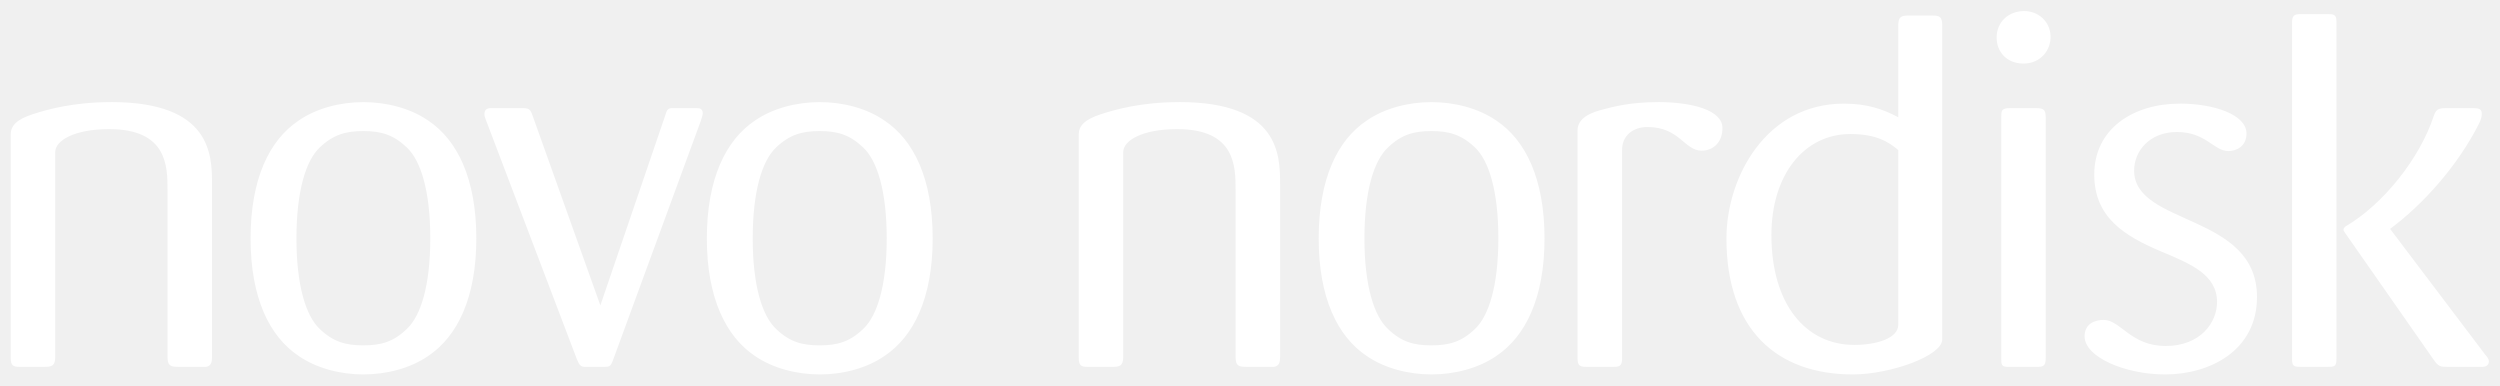
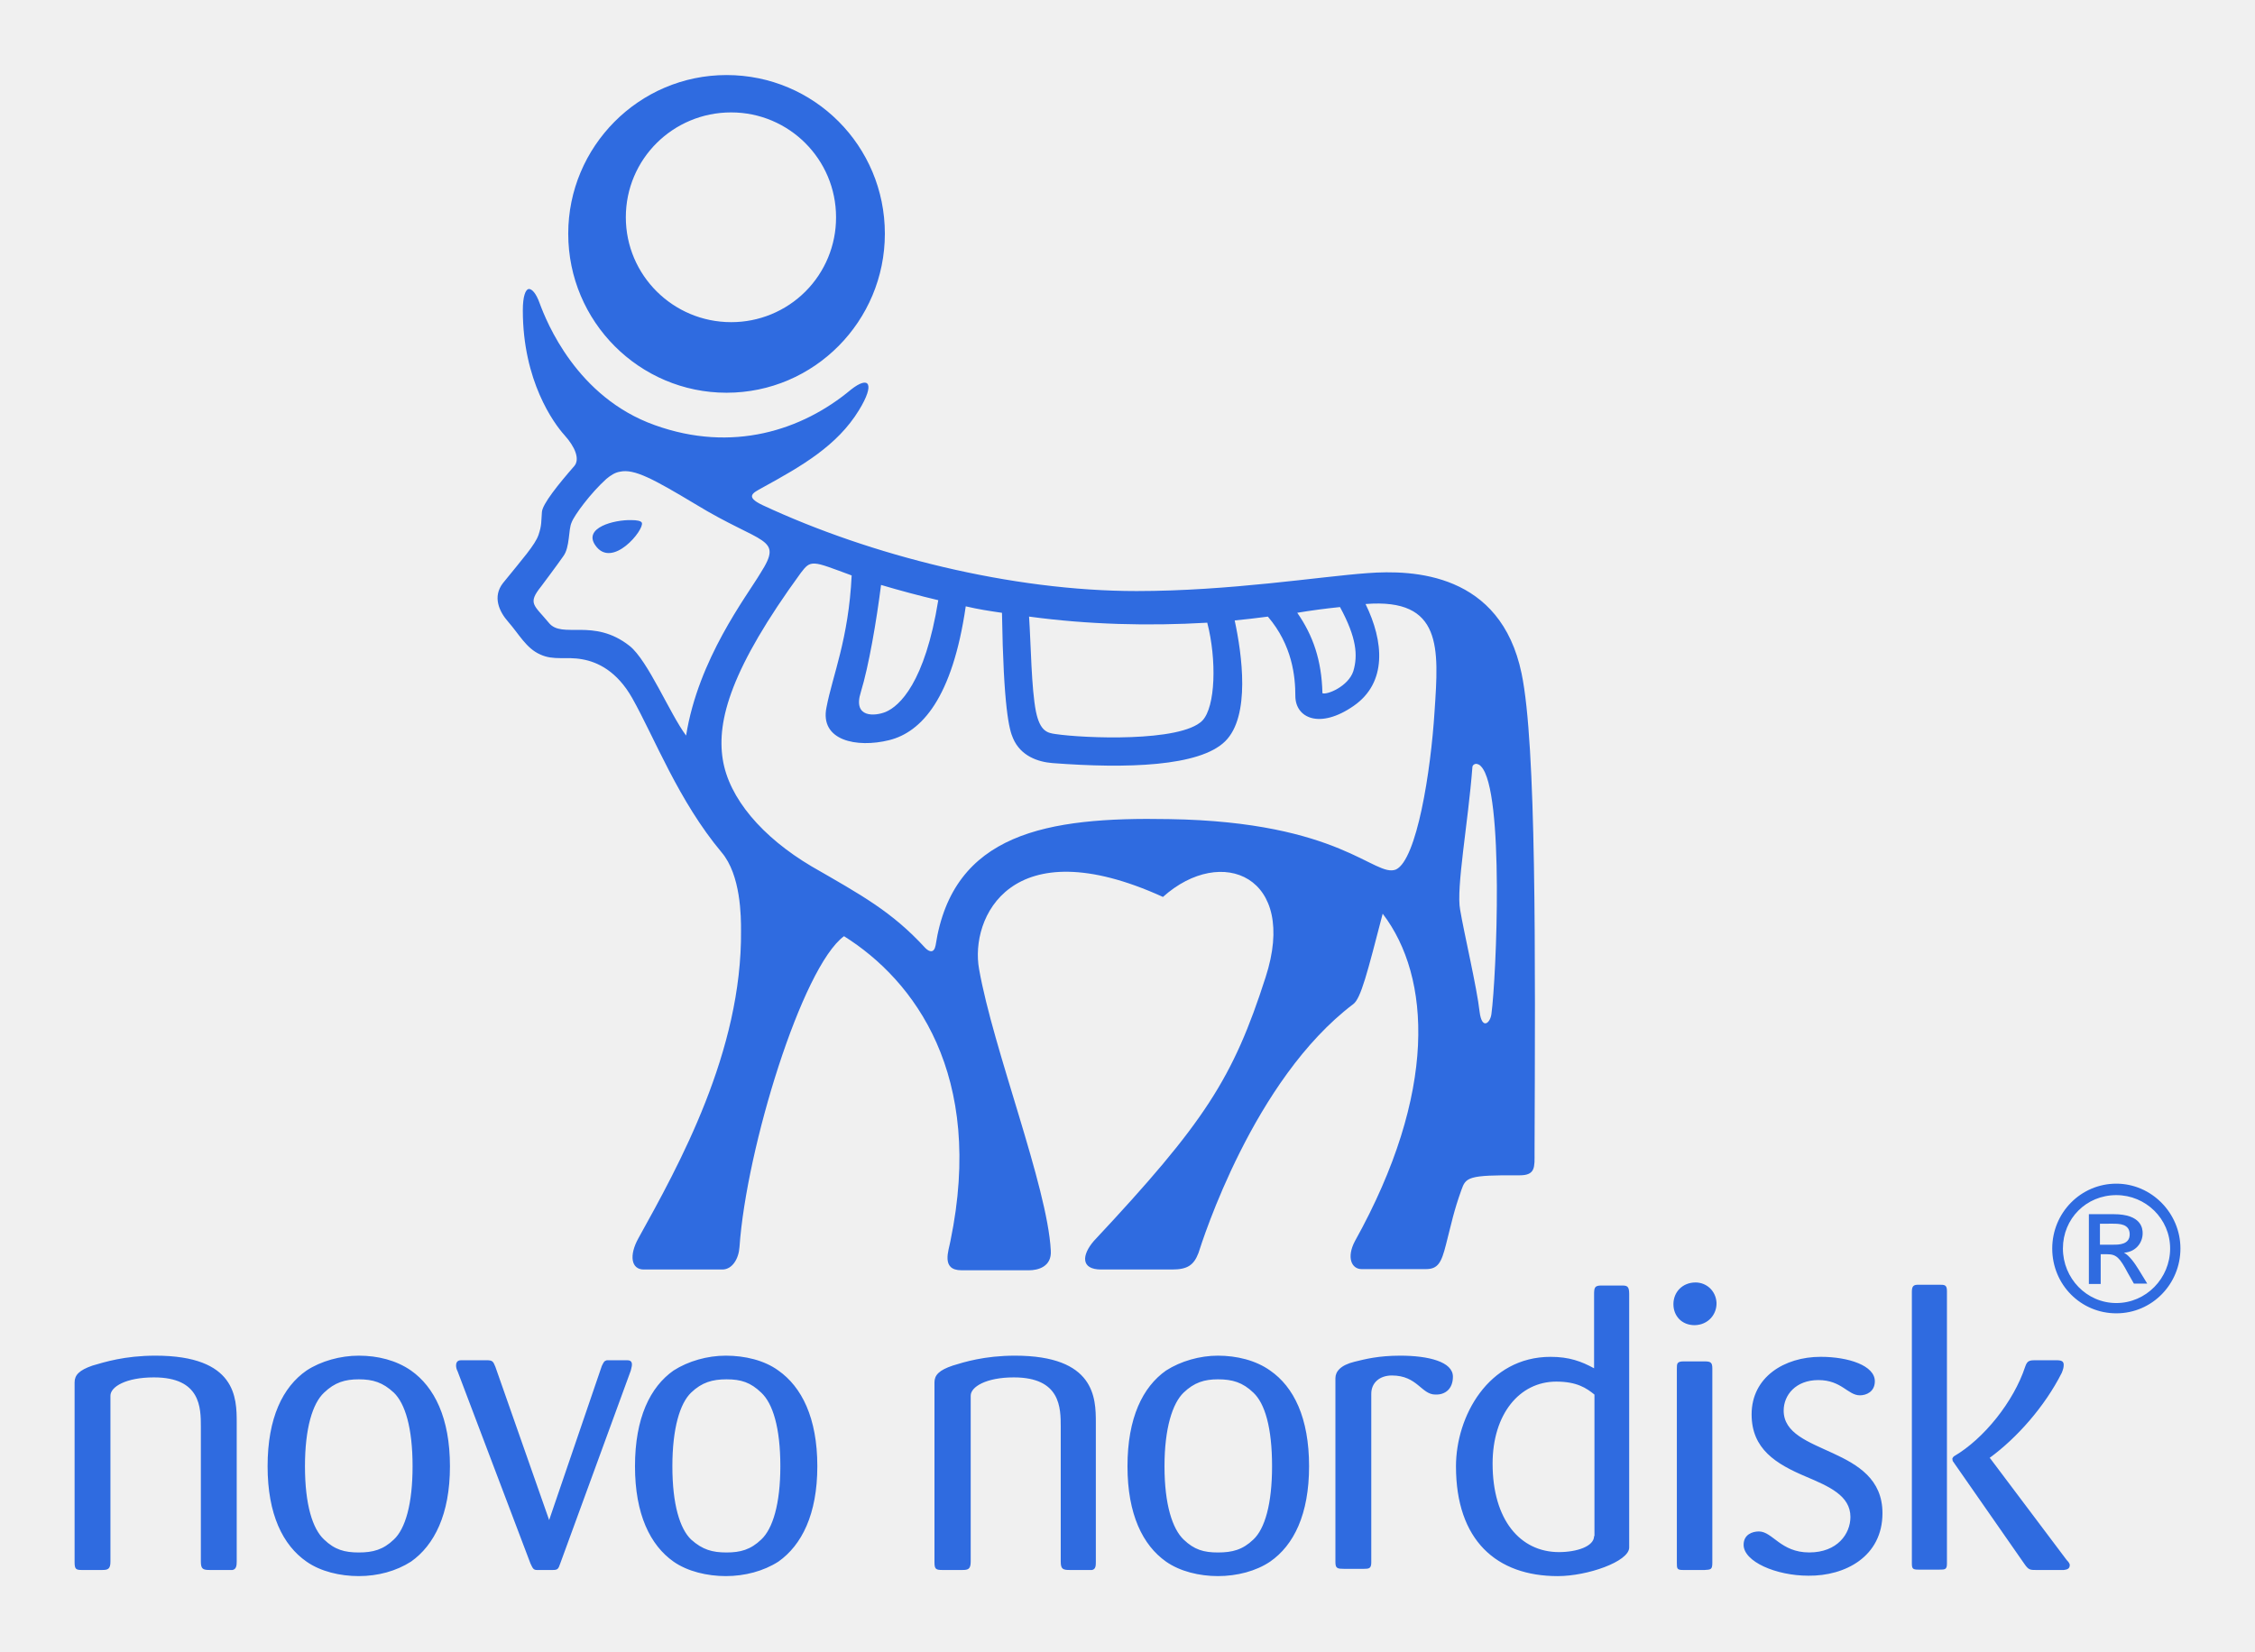
- <svg xmlns="http://www.w3.org/2000/svg" viewBox="-0.26 -0.26 60.71 9.35" width="1024" height="158">
-   <path style="fill:#ffffff;fill-opacity:1" d="m 48.896,0 c -0.388,0 -0.67,0.27 -0.67,0.646 0,0.34 0.243,0.629 0.652,0.629 0.417,0 0.669,-0.328 0.658,-0.666 C 49.524,0.246 49.234,0 48.896,0 Z m 6.711,0.074 c -0.134,0 -0.207,0.024 -0.207,0.195 v 8.178 c 0,0.17 0.037,0.193 0.207,0.193 h 0.641 c 0.171,0 0.23,-6.5e-4 0.23,-0.182 V 0.246 c 0,-0.173 -0.084,-0.172 -0.23,-0.172 z M 46.066,0.109 c -0.203,0 -0.229,0.075 -0.229,0.27 v 2.199 c -0.378,-0.198 -0.753,-0.33 -1.324,-0.33 -1.88,0 -2.848,1.782 -2.848,3.275 0,2.211 1.222,3.301 3.068,3.301 0.908,0 2.172,-0.45 2.172,-0.85 V 0.355 c 0,-0.219 -0.061,-0.246 -0.242,-0.246 z M 2.436,2.211 c -0.922,0 -1.553,0.181 -1.893,0.291 C 0.131,2.634 0,2.792 0,3 v 5.41 c 0,0.208 0.059,0.23 0.229,0.23 h 0.594 c 0.17,0 0.258,-0.023 0.258,-0.242 V 3.426 c 0,-0.281 0.461,-0.559 1.309,-0.559 1.417,0 1.418,0.909 1.418,1.48 v 4.051 c 0,0.219 0.075,0.242 0.27,0.242 h 0.668 c 0.13,-0.023 0.143,-0.134 0.143,-0.242 v -4.188 c 0,-0.713 -0.013,-2 -2.451,-2 z m 6.127,0 c -0.557,0 -1.137,0.147 -1.574,0.451 -0.704,0.472 -1.164,1.405 -1.164,2.861 0,1.444 0.46,2.377 1.164,2.85 0.438,0.303 1.018,0.451 1.574,0.451 0.561,0 1.143,-0.148 1.58,-0.451 0.702,-0.473 1.164,-1.406 1.164,-2.85 0,-1.456 -0.462,-2.389 -1.164,-2.861 C 9.705,2.358 9.123,2.211 8.562,2.211 Z m 11.084,0 c -0.558,0 -1.141,0.147 -1.578,0.451 -0.701,0.472 -1.164,1.405 -1.164,2.861 0,1.444 0.463,2.377 1.164,2.85 0.438,0.303 1.021,0.451 1.578,0.451 0.561,0 1.141,-0.148 1.576,-0.451 0.705,-0.473 1.166,-1.406 1.166,-2.85 0,-1.456 -0.461,-2.389 -1.166,-2.861 -0.436,-0.304 -1.016,-0.451 -1.576,-0.451 z m 8.729,0 c -0.924,0 -1.554,0.181 -1.893,0.291 -0.412,0.132 -0.547,0.29 -0.547,0.498 v 5.41 c 0,0.208 0.059,0.23 0.23,0.23 h 0.594 c 0.168,0 0.256,-0.023 0.256,-0.242 V 3.426 c 0,-0.281 0.459,-0.559 1.311,-0.559 1.417,0 1.418,0.909 1.418,1.48 v 4.051 c 0,0.219 0.072,0.242 0.268,0.242 h 0.668 c 0.132,-0.023 0.145,-0.134 0.145,-0.242 v -4.188 c 0,-0.713 -0.014,-2 -2.449,-2 z m 6.125,0 c -0.555,0 -1.14,0.147 -1.576,0.451 -0.703,0.472 -1.162,1.405 -1.162,2.861 0,1.444 0.459,2.377 1.162,2.85 0.437,0.303 1.022,0.451 1.576,0.451 0.559,0 1.143,-0.148 1.58,-0.451 0.703,-0.473 1.166,-1.406 1.166,-2.85 0,-1.456 -0.463,-2.389 -1.166,-2.861 C 35.642,2.358 35.059,2.211 34.5,2.211 Z m 5.492,0 c -0.655,0 -1.068,0.109 -1.383,0.193 -0.414,0.112 -0.561,0.291 -0.561,0.498 v 5.533 c 0,0.196 0.074,0.205 0.244,0.205 h 0.617 c 0.146,0 0.221,-0.009 0.221,-0.205 V 3.365 c 0,-0.329 0.253,-0.549 0.617,-0.549 0.777,0 0.897,0.574 1.312,0.574 0.28,0 0.508,-0.198 0.508,-0.549 0,-0.438 -0.739,-0.631 -1.576,-0.631 z m 12.676,0.037 c -1.105,0 -2.072,0.595 -2.072,1.723 0,1.043 0.738,1.492 1.623,1.867 0.705,0.294 1.359,0.559 1.359,1.227 0,0.498 -0.401,1.068 -1.248,1.068 -0.851,0 -1.095,-0.633 -1.506,-0.633 -0.205,0 -0.463,0.085 -0.463,0.4 0,0.498 0.974,0.924 1.955,0.924 1.092,0 2.232,-0.582 2.232,-1.881 0,-2.04 -2.984,-1.723 -2.984,-3.07 0,-0.461 0.363,-0.936 1.041,-0.936 0.706,0 0.89,0.463 1.25,0.463 0.184,0 0.438,-0.109 0.438,-0.426 0,-0.459 -0.788,-0.727 -1.625,-0.727 z M 11.674,2.357 c -0.05,0 -0.17,-10e-4 -0.17,0.145 0,0.049 0.02,0.111 0.047,0.172 l 2.195,5.773 c 0.061,0.145 0.087,0.183 0.182,0.193 h 0.475 c 0.145,0 0.169,-0.011 0.23,-0.182 l 2.123,-5.785 c 0.049,-0.146 0.049,-0.171 0.049,-0.193 0,-0.124 -0.097,-0.123 -0.158,-0.123 h -0.605 c -0.086,0.011 -0.109,0.047 -0.145,0.17 l -1.578,4.621 -1.641,-4.596 c -0.06,-0.171 -0.084,-0.195 -0.266,-0.195 z m 36.871,0 c -0.206,0 -0.207,0.07 -0.207,0.229 v 5.838 c 0,0.169 6.4e-4,0.217 0.182,0.217 h 0.656 c 0.181,0 0.242,-0.01 0.242,-0.217 V 2.586 c 0,-0.194 -0.049,-0.229 -0.242,-0.229 z m 10.676,0 c -0.216,0 -0.314,-0.011 -0.377,0.182 -0.339,1.041 -1.235,2.159 -2.145,2.691 -0.035,0.026 -0.049,0.061 -0.049,0.074 0,0.025 0.012,0.049 0.023,0.062 l 2.16,3.092 c 0.122,0.181 0.17,0.182 0.361,0.182 h 0.826 c 0.041,0 0.16,-0.009 0.16,-0.133 0,-0.059 -0.036,-0.098 -0.086,-0.16 L 57.793,5.305 57.779,5.291 c 0.803,-0.593 1.648,-1.539 2.162,-2.559 0.058,-0.121 0.066,-0.169 0.066,-0.242 0,-0.109 -0.061,-0.133 -0.217,-0.133 z M 8.562,2.914 c 0.427,0 0.728,0.085 1.057,0.398 0.34,0.32 0.57,1.057 0.57,2.211 0,1.141 -0.23,1.879 -0.57,2.197 -0.328,0.316 -0.63,0.398 -1.057,0.398 -0.422,0 -0.728,-0.082 -1.057,-0.398 -0.338,-0.318 -0.566,-1.056 -0.566,-2.197 0,-1.154 0.228,-1.891 0.566,-2.211 0.329,-0.313 0.635,-0.398 1.057,-0.398 z m 11.082,0 c 0.425,0 0.728,0.085 1.057,0.398 0.341,0.32 0.572,1.057 0.572,2.211 0,1.141 -0.231,1.879 -0.572,2.197 -0.329,0.316 -0.632,0.398 -1.057,0.398 -0.423,0 -0.728,-0.082 -1.057,-0.398 -0.339,-0.318 -0.568,-1.056 -0.568,-2.197 0,-1.154 0.229,-1.891 0.568,-2.211 0.329,-0.313 0.634,-0.398 1.057,-0.398 z m 14.855,0 c 0.426,0 0.73,0.085 1.059,0.398 0.338,0.32 0.568,1.057 0.568,2.211 0,1.141 -0.23,1.879 -0.568,2.197 -0.328,0.316 -0.633,0.398 -1.059,0.398 -0.423,0 -0.728,-0.082 -1.053,-0.398 -0.342,-0.318 -0.572,-1.056 -0.572,-2.197 0,-1.154 0.23,-1.891 0.572,-2.211 0.325,-0.313 0.63,-0.398 1.053,-0.398 z m 10.174,0.072 c 0.633,0 0.933,0.193 1.164,0.389 v 4.246 c 0,0.317 -0.509,0.486 -1.068,0.486 -1.175,0 -2.012,-0.983 -2.012,-2.668 0,-1.47 0.8,-2.453 1.916,-2.453 z" />
+ <svg xmlns="http://www.w3.org/2000/svg" viewBox="0.127 0.0 150.0 110.0" width="369.504" height="270.633">
+   <path fill="#2F6BE0" d="M106.684 85.641h1.347c.356 0 .509.025.509.559v16.895c0 .941-2.795 1.906-4.752 1.906-4.091 0-6.784-2.388-6.784-7.316 0-3.303 2.135-7.292 6.302-7.292 1.244 0 2.058.305 2.896.763v-4.879c-.001-.484.025-.636.482-.636zm-25.536 4.674c1.245 0 2.516.305 3.48.991 1.576 1.092 2.592 3.15 2.592 6.377 0 3.201-1.016 5.258-2.592 6.352-.939.635-2.21.965-3.48.965-1.22 0-2.516-.305-3.455-.965-1.551-1.094-2.567-3.15-2.567-6.352 0-3.227 1.016-5.285 2.567-6.377.991-.635 2.261-.991 3.455-.991zm-32.776 0c1.27 0 2.565.305 3.505.991 1.55 1.092 2.592 3.15 2.592 6.377 0 3.201-1.042 5.258-2.592 6.352-.99.635-2.235.965-3.505.965-1.22 0-2.541-.305-3.481-.965-1.55-1.094-2.566-3.15-2.566-6.352 0-3.227 1.016-5.285 2.566-6.377.991-.635 2.261-.991 3.481-.991zm-24.443 0c1.27 0 2.489.305 3.48.991 1.55 1.092 2.592 3.15 2.592 6.377 0 3.201-1.042 5.258-2.592 6.352-.991.635-2.21.965-3.48.965-1.246 0-2.541-.305-3.481-.965-1.576-1.094-2.592-3.15-2.592-6.352 0-3.227 1.016-5.285 2.592-6.377.966-.635 2.261-.991 3.481-.991zm88.243.381h1.397c.407 0 .509.076.509.483v12.932c0 .457-.102.457-.509.482h-1.448c-.406 0-.406-.102-.406-.482V91.179c0-.33 0-.483.457-.483zm23.58-.076h1.244c.355 0 .483.076.483.305 0 .153-.026.28-.128.534-1.143 2.261-2.998 4.344-4.803 5.664l.051.053 5.082 6.758c.102.102.203.228.203.329 0 .306-.278.306-.405.331h-1.804c-.434 0-.535 0-.814-.407l-4.775-6.858c0-.051-.025-.127-.025-.152 0 0 .025-.078.102-.154 2.006-1.168 3.988-3.657 4.75-5.97.151-.458.329-.433.839-.433zm-104.988 0h1.652c.406 0 .457.051.609.432l3.583 10.214 3.507-10.265c.127-.254.152-.33.33-.381h1.322c.127 0 .355 0 .355.279 0 .076 0 .102-.076.407l-4.7 12.855c-.127.381-.178.432-.509.432h-1.042c-.229 0-.279-.102-.432-.432L30.51 91.356a.855.855 0 0 1-.102-.382c0-.354.254-.354.356-.354zm90.529-.228c1.855 0 3.608.584 3.608 1.626 0 .711-.583.939-.991.939-.813 0-1.219-1.016-2.77-1.016-1.523 0-2.311 1.016-2.311 2.032 0 3.023 6.58 2.287 6.58 6.835 0 2.896-2.49 4.191-4.93 4.166-2.16 0-4.318-.939-4.318-2.059 0-.686.583-.889 1.016-.889.914 0 1.447 1.398 3.354 1.398 1.88 0 2.744-1.246 2.744-2.363 0-1.423-1.422-2.033-2.973-2.693-1.982-.838-3.608-1.829-3.608-4.141 0-2.489 2.187-3.835 4.599-3.835zm-27.999-.077c1.88 0 3.506.406 3.506 1.397 0 .813-.508 1.219-1.169 1.193-.939 0-1.193-1.27-2.896-1.27-.813 0-1.372.482-1.372 1.219v11.23c0 .406-.152.432-.482.432h-1.347c-.406 0-.559-.025-.559-.432V91.813c0-.432.33-.864 1.27-1.093.711-.176 1.601-.405 3.049-.405zm-12.146 1.576c-.889 0-1.575.203-2.287.889-.736.712-1.27 2.363-1.27 4.904 0 2.566.533 4.166 1.27 4.878.712.685 1.348.864 2.287.864.966 0 1.651-.18 2.363-.864.762-.712 1.244-2.364 1.244-4.878 0-2.592-.482-4.192-1.244-4.904-.711-.686-1.397-.889-2.363-.889zm-13.517-1.576c5.336 0 5.387 2.82 5.387 4.446v9.273c0 .253 0 .508-.254.559H71.29c-.457 0-.61-.051-.61-.559v-8.969c0-1.271 0-3.303-3.125-3.303-1.854 0-2.871.635-2.871 1.219v11.053c0 .508-.177.559-.559.559h-1.321c-.432 0-.533-.051-.533-.508V92.093c0-.482.305-.813 1.219-1.118.737-.228 2.109-.66 4.141-.66zm-19.208 1.576c-.94 0-1.652.203-2.363.889-.737.712-1.245 2.363-1.245 4.904 0 2.566.508 4.166 1.245 4.878.762.685 1.423.864 2.363.864.915 0 1.6-.18 2.312-.864.763-.712 1.271-2.364 1.271-4.878 0-2.592-.508-4.192-1.271-4.904-.712-.686-1.347-.889-2.312-.889zm-24.494 0c-.915 0-1.601.203-2.313.889-.763.712-1.271 2.363-1.271 4.904 0 2.566.508 4.166 1.271 4.878.711.685 1.372.864 2.313.864.94 0 1.625-.18 2.337-.864.763-.712 1.246-2.364 1.246-4.878 0-2.592-.508-4.192-1.246-4.904-.737-.686-1.397-.889-2.337-.889zm-13.543-1.576c5.387 0 5.413 2.82 5.413 4.446v9.273c0 .253-.025.508-.279.559h-1.5c-.457 0-.609-.051-.609-.559v-8.969c0-1.271 0-3.303-3.126-3.303-1.88 0-2.896.635-2.896 1.219v11.053c0 .508-.177.559-.558.559H5.484c-.381 0-.482-.051-.482-.508V92.093c0-.482.305-.813 1.194-1.118.786-.228 2.132-.66 4.19-.66zm93.3 1.728c-2.465 0-4.243 2.186-4.243 5.463 0 3.734 1.829 5.895 4.421 5.895 1.194 0 2.338-.383 2.338-1.067h.025v-9.427c-.534-.432-1.169-.864-2.541-.864zm24.112-6.453h1.423c.305 0 .482 0 .482.406v18.19c0 .382-.152.382-.482.382h-1.423c-.354 0-.431-.051-.431-.406V86.047c0-.406.153-.457.431-.457zm-14.839-.152c.712 0 1.348.533 1.398 1.346.025.763-.534 1.475-1.449 1.5-.889 0-1.422-.636-1.422-1.398 0-.814.61-1.448 1.473-1.448zm28.025-6.582c2.339 0 4.27 1.956 4.27 4.319s-1.88 4.319-4.27 4.319c-2.361 0-4.268-1.905-4.268-4.319.001-2.388 1.907-4.319 4.268-4.319zm0 .763c-2.006 0-3.557 1.568-3.557 3.557 0 1.982 1.576 3.633 3.557 3.633 1.982 0 3.584-1.65 3.584-3.633 0-1.982-1.627-3.557-3.584-3.557zm-1.828 1.27h1.65c1.871 0 1.932.974 1.932 1.271 0 .644-.467 1.246-1.244 1.295.352.182.711.687.99 1.144l.559.915h-.889l-.406-.712c-.535-1.017-.764-1.245-1.372-1.245h-.433v1.982h-.787v-4.65zm.737.635v1.397h.914c.33 0 1.068 0 1.068-.686 0-.712-.713-.712-1.145-.712l-.837.001zM35.236 19.253c.229-.025.508.305.737.94.457 1.244 2.464 6.275 7.673 8.13 5.158 1.854 9.807.355 13.06-2.363 1.219-.966 1.625-.406.533 1.372-1.448 2.363-3.786 3.709-6.479 5.184-.533.305-1.168.559.076 1.143 7.191 3.354 16.567 5.717 24.9 5.717 6.199 0 12.196-.965 15.372-1.194 3.049-.229 8.868-.025 10.265 6.683.991 4.751.915 18.647.864 31.936 0 .939.076 1.499-.991 1.499-3.455-.025-3.582.127-3.887.991-.509 1.422-.636 2.134-1.017 3.607-.306 1.22-.534 1.651-1.347 1.651h-4.269c-.687 0-1.017-.788-.458-1.854 5.514-9.909 5.082-17.607 1.855-21.824-1.017 3.912-1.448 5.64-1.957 6.021-6.656 5.03-10.035 15.727-10.315 16.59-.305.788-.712 1.093-1.753 1.093h-4.727c-1.372 0-1.295-.966-.482-1.905 7.394-7.902 9.274-10.849 11.433-17.557 2.186-6.732-2.922-8.867-6.834-5.359-10.164-4.625-12.857 1.422-12.247 4.801.94 5.361 4.548 14.457 4.777 18.75.076 1.093-.864 1.321-1.449 1.321h-4.498c-1.397 0-.838-1.347-.736-1.956 2.287-11.053-2.389-17.354-7.089-20.301-2.795 2.059-6.504 14.127-6.961 20.707-.051.787-.483 1.499-1.144 1.499h-5.233c-.839 0-.991-.94-.355-2.083 2.692-4.854 6.911-12.449 6.834-20.504 0-.889 0-3.684-1.296-5.207-2.871-3.432-4.446-7.598-5.945-10.265-1.016-1.804-2.312-2.414-3.328-2.592-1.093-.203-1.905.102-2.82-.33-.915-.407-1.398-1.347-2.109-2.159-.609-.687-1.067-1.678-.355-2.592 1.295-1.601 2.134-2.541 2.363-3.201.229-.661.178-.94.229-1.525.025-.533 1.118-1.879 2.16-3.074.381-.457.051-1.27-.661-2.058-.71-.787-2.77-3.607-2.77-8.308-.001-.942.178-1.373.381-1.424zm19.081 18.293c-.432-.025-.61.178-.94.609-4.649 6.378-5.615 9.833-5.208 12.425.406 2.59 2.616 5.182 5.92 7.139 3.303 1.906 5.335 2.998 7.572 5.437.279.279.583.355.686-.178 1.143-7.47 7.393-8.563 15.55-8.409 11.484.178 13.695 3.938 15.117 3.354 1.373-.661 2.313-6.479 2.566-10.57.279-4.166.534-7.52-4.599-7.113 1.22 2.49 1.448 5.234-.788 6.784-2.261 1.575-3.887.813-3.887-.661 0-1.295-.203-3.379-1.83-5.284-.787.102-1.422.178-2.21.255.482 2.235 1.067 6.377-.636 8.053-1.702 1.678-6.53 1.83-11.509 1.449-.94-.076-2.109-.459-2.617-1.652-.254-.559-.636-2.008-.737-8.358-.864-.127-1.549-.229-2.413-.432-.89 6.123-2.947 8.384-5.108 8.917-2.159.534-4.624.025-4.167-2.186.406-2.133 1.473-4.547 1.677-8.789-1.321-.485-2.006-.765-2.439-.79zm34.962 2.896c-.991.102-1.932.229-2.846.381 1.041 1.499 1.626 3.15 1.677 5.36.305.127 1.728-.457 2.058-1.473.306-1.041.228-2.21-.889-4.268zm-30.566-1.473c-.306 2.414-.813 5.387-1.347 7.139-.559 1.754.965 1.602 1.651 1.322.915-.382 2.618-1.932 3.507-7.445a70.377 70.377 0 0 1-3.811-1.016zm9.858 2.108c.127 1.905.152 4.776.458 6.327.279 1.346.788 1.422 1.296 1.498 1.854.279 8.333.56 9.782-.889.89-.916.966-4.091.331-6.529-3.914.229-7.929.127-11.867-.407zm-27.238-9.654c-.33.051-.609.229-.915.482-1.042.94-2.134 2.414-2.312 2.896-.229.483-.102 1.651-.56 2.261-.406.585-1.473 2.008-1.473 2.008-.915 1.143-.483 1.22.508 2.414.889 1.117 2.973-.356 5.387 1.549 1.219.966 2.693 4.549 3.761 5.971.813-5.106 4.014-9.248 4.954-10.823 1.55-2.438.152-1.854-4.344-4.599-2.795-1.677-4.066-2.362-5.006-2.159zm.737 3.226c.381 0 .661.051.712.178.178.458-1.982 3.125-3.101 1.499-.812-1.169 1.246-1.702 2.389-1.677zm56.254 16.236c-.127.025-.229.102-.229.254-.279 3.658-1.093 8.053-.813 9.477.254 1.523 1.117 5.184 1.295 6.783.152 1.244.712.762.788.152.33-2.465.864-14.862-.687-16.488a.474.474 0 0 0-.354-.178zM48.423 5c5.844 0 10.544 4.725 10.544 10.568 0 5.818-4.7 10.596-10.544 10.596-5.793 0-10.544-4.727-10.544-10.596C37.878 9.777 42.579 5 48.423 5zm.305 2.489c-3.862 0-7.013 3.1-7.013 6.987 0 3.861 3.15 6.986 7.013 6.986a6.968 6.968 0 0 0 6.988-6.986 6.985 6.985 0 0 0-6.988-6.987z" />
</svg>
